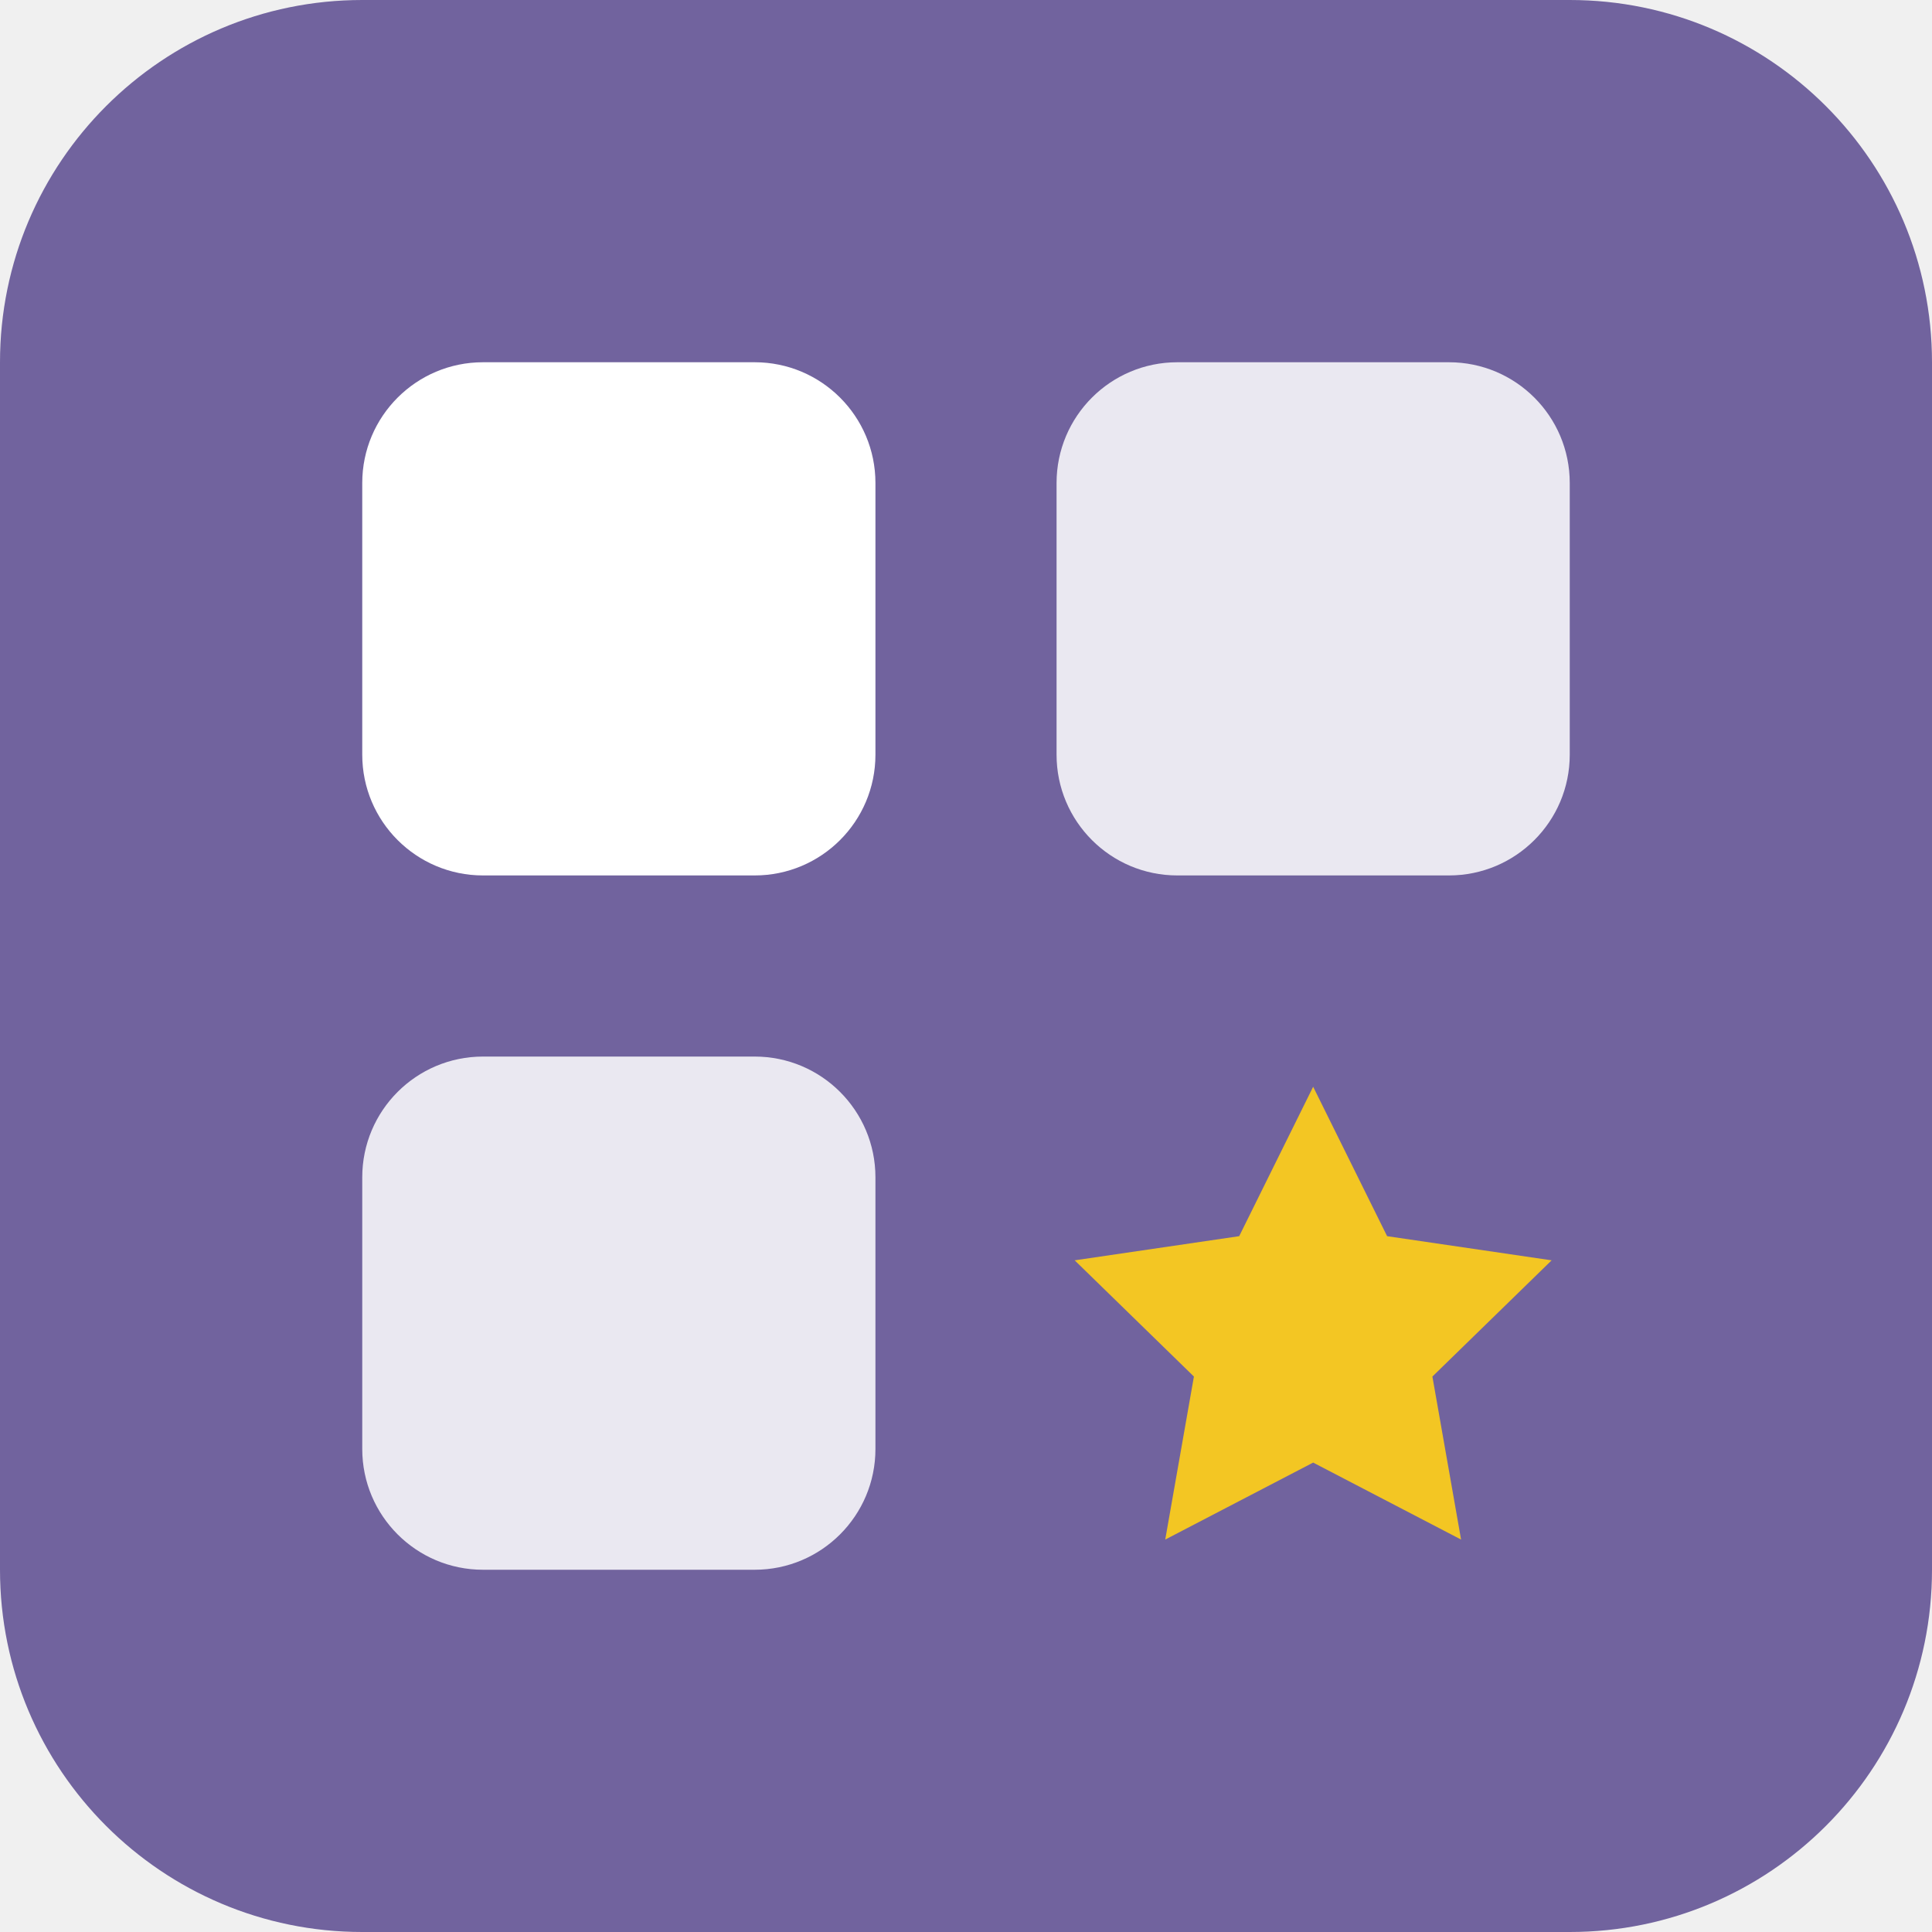
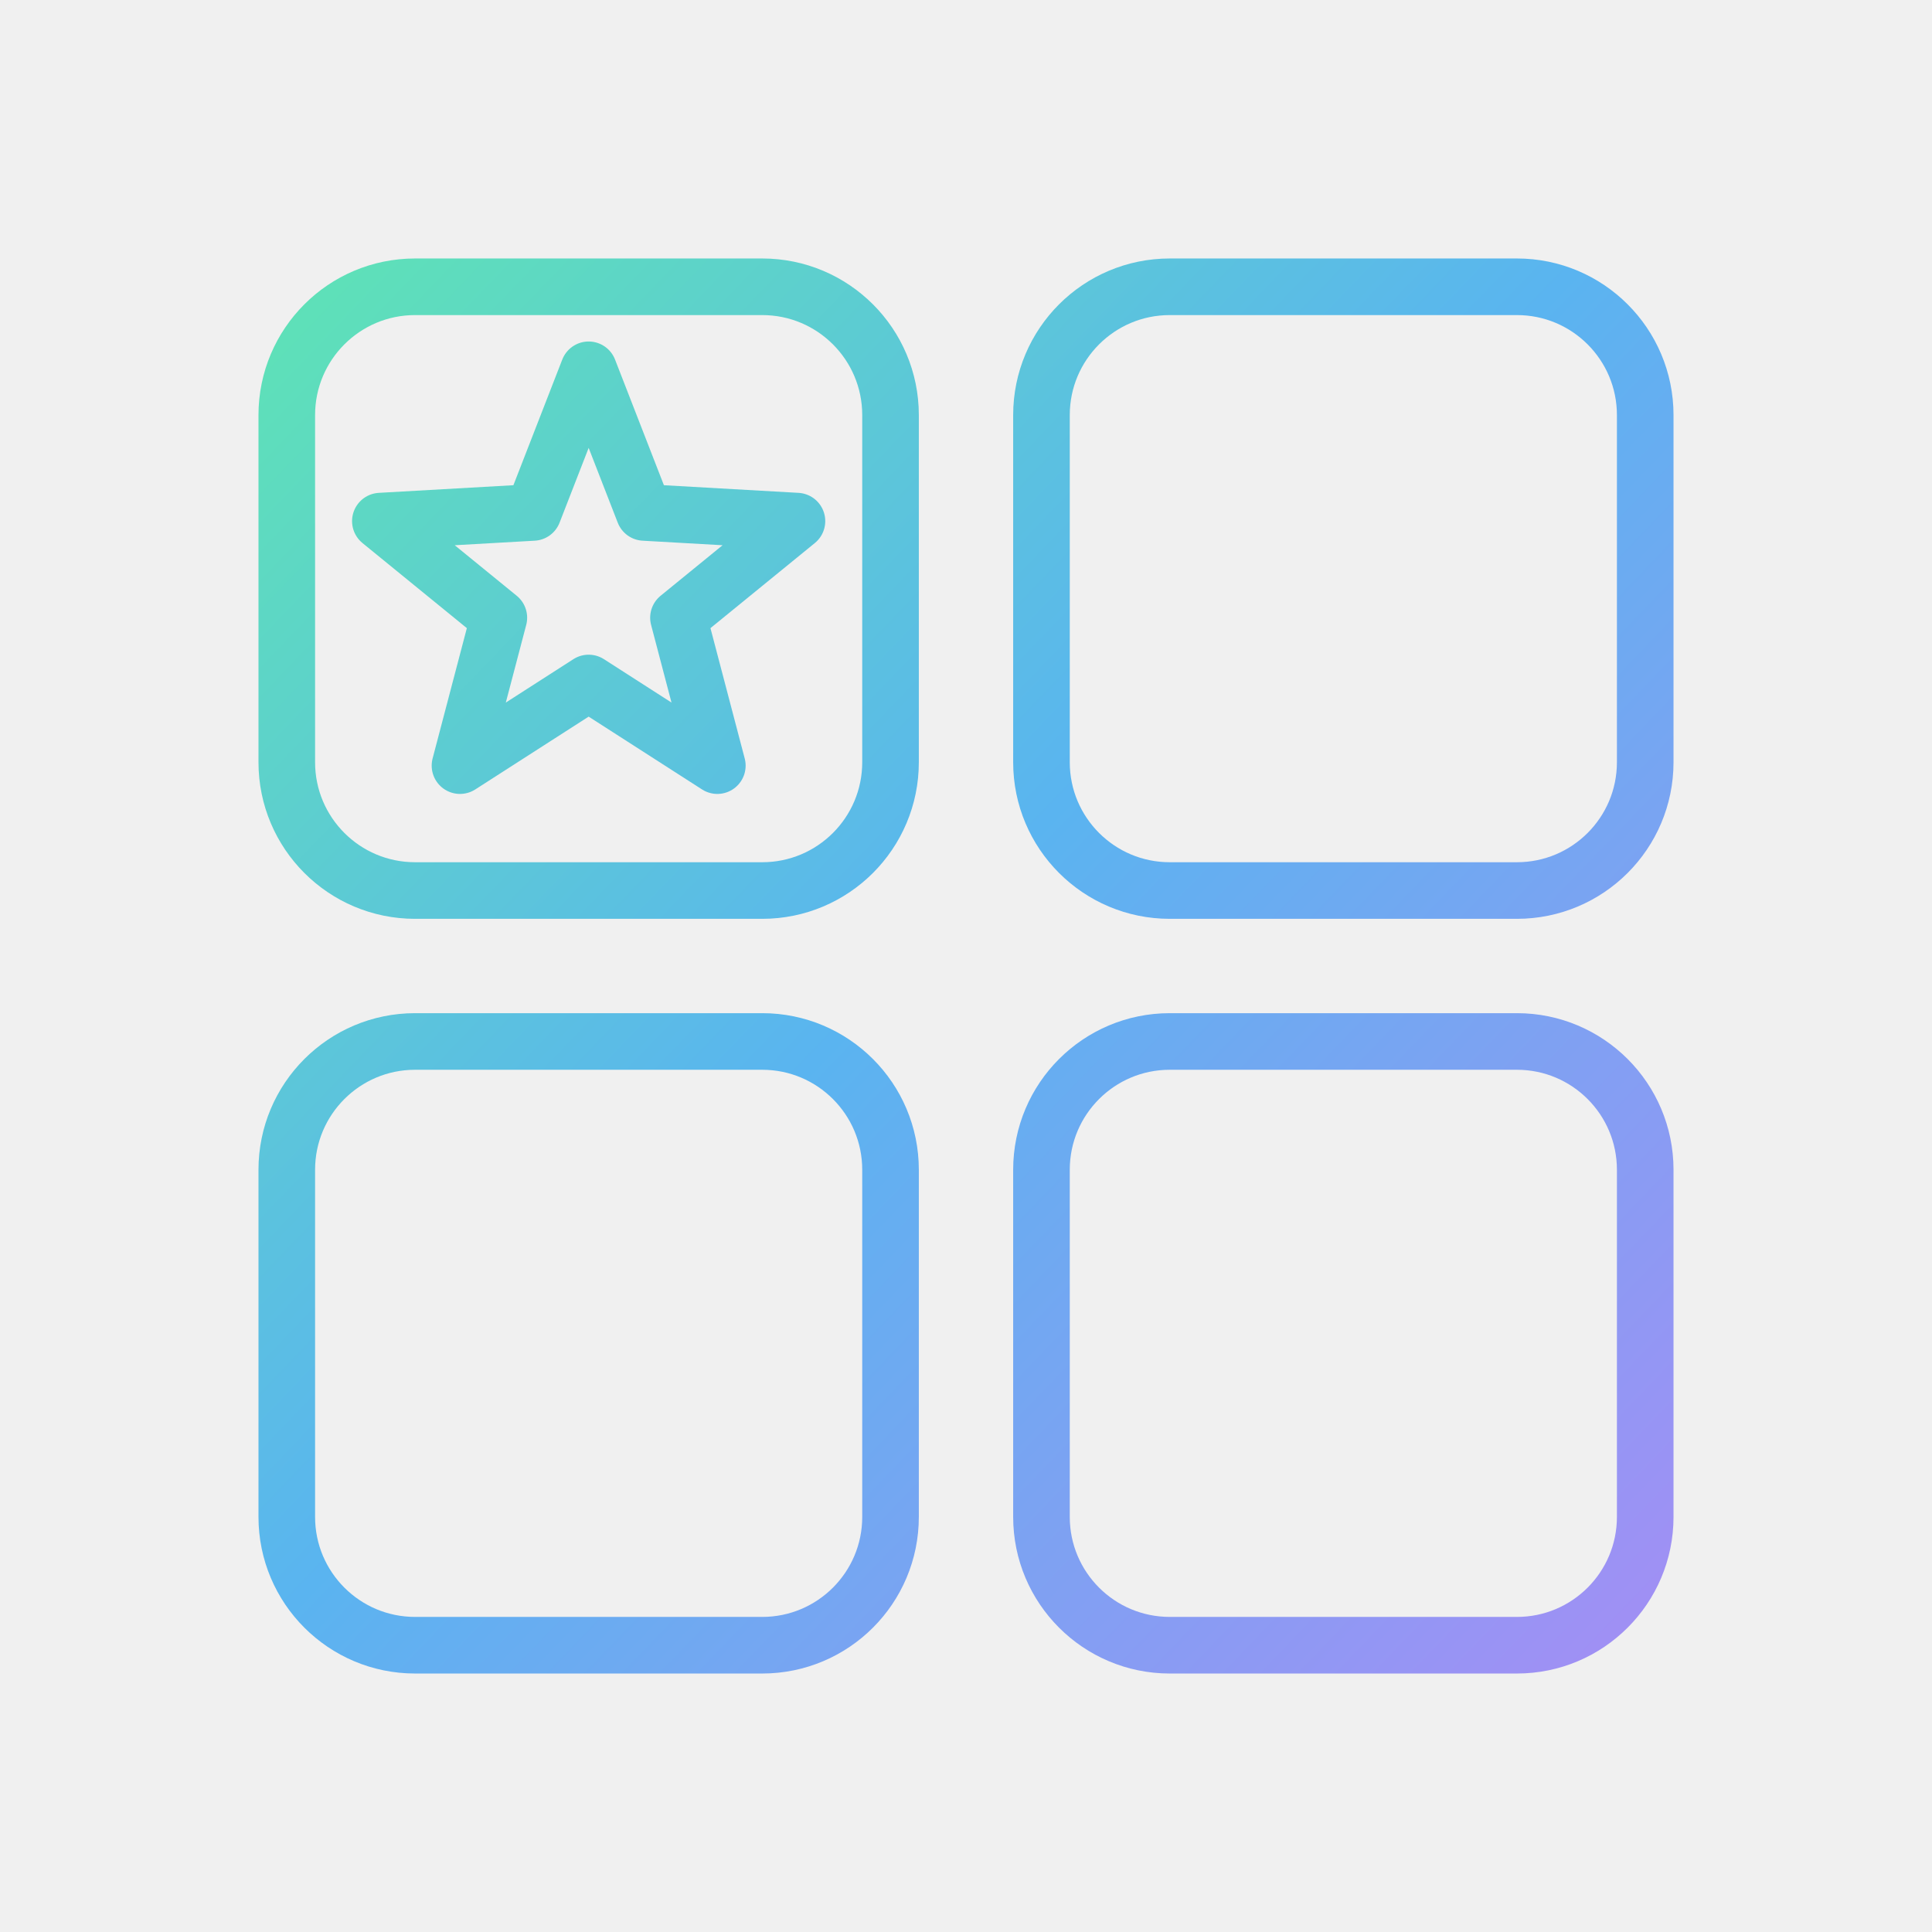
- <svg xmlns="http://www.w3.org/2000/svg" width="128" height="128" viewBox="0 0 128 128">
-   <rect width="128" height="128" rx="24" fill="#71639E" />
-   <rect x="24" y="24" width="34" height="34" rx="8" fill="#FFFFFF" />
-   <rect x="70" y="24" width="34" height="34" rx="8" fill="#FFFFFF" fill-opacity="0.85" />
-   <rect x="24" y="70" width="34" height="34" rx="8" fill="#FFFFFF" fill-opacity="0.85" />
-   <path d="M87 72l4.9 9.9 10.9 1.6-7.9 7.7 1.9 10.8L87 96.9l-9.8 5.1 1.9-10.8-7.9-7.7 10.9-1.6z" fill="#F3C623" />
+ <svg xmlns="http://www.w3.org/2000/svg" width="512" height="512" viewBox="0 0 512 512">
+   <defs>
+     <linearGradient id="g" gradientUnits="userSpaceOnUse" x1="52" y1="60" x2="460" y2="452">
+       <stop offset="0" stop-color="#5fe7b0" />
+       <stop offset="0.48" stop-color="#5ab4f0" />
+       <stop offset="1" stop-color="#a98bf5" />
+     </linearGradient>
+   </defs>
+   <g fill="none" stroke="url(#g)" stroke-width="15" stroke-linecap="round" stroke-linejoin="round">
+     <rect x="76" y="76" width="160" height="160" rx="34" />
+     <rect x="276" y="76" width="160" height="160" rx="34" />
+     <rect x="76" y="276" width="160" height="160" rx="34" />
+     <rect x="276" y="276" width="160" height="160" rx="34" />
+   </g>
+   <polygon points="156.0,98.0 170.7,135.8 211.2,138.1 179.8,163.7 190.1,202.9 156.0,181.0 121.9,202.9 132.2,163.7 100.8,138.1 141.3,135.8" fill="none" stroke="url(#g)" stroke-width="15" stroke-linejoin="round" />
</svg>
